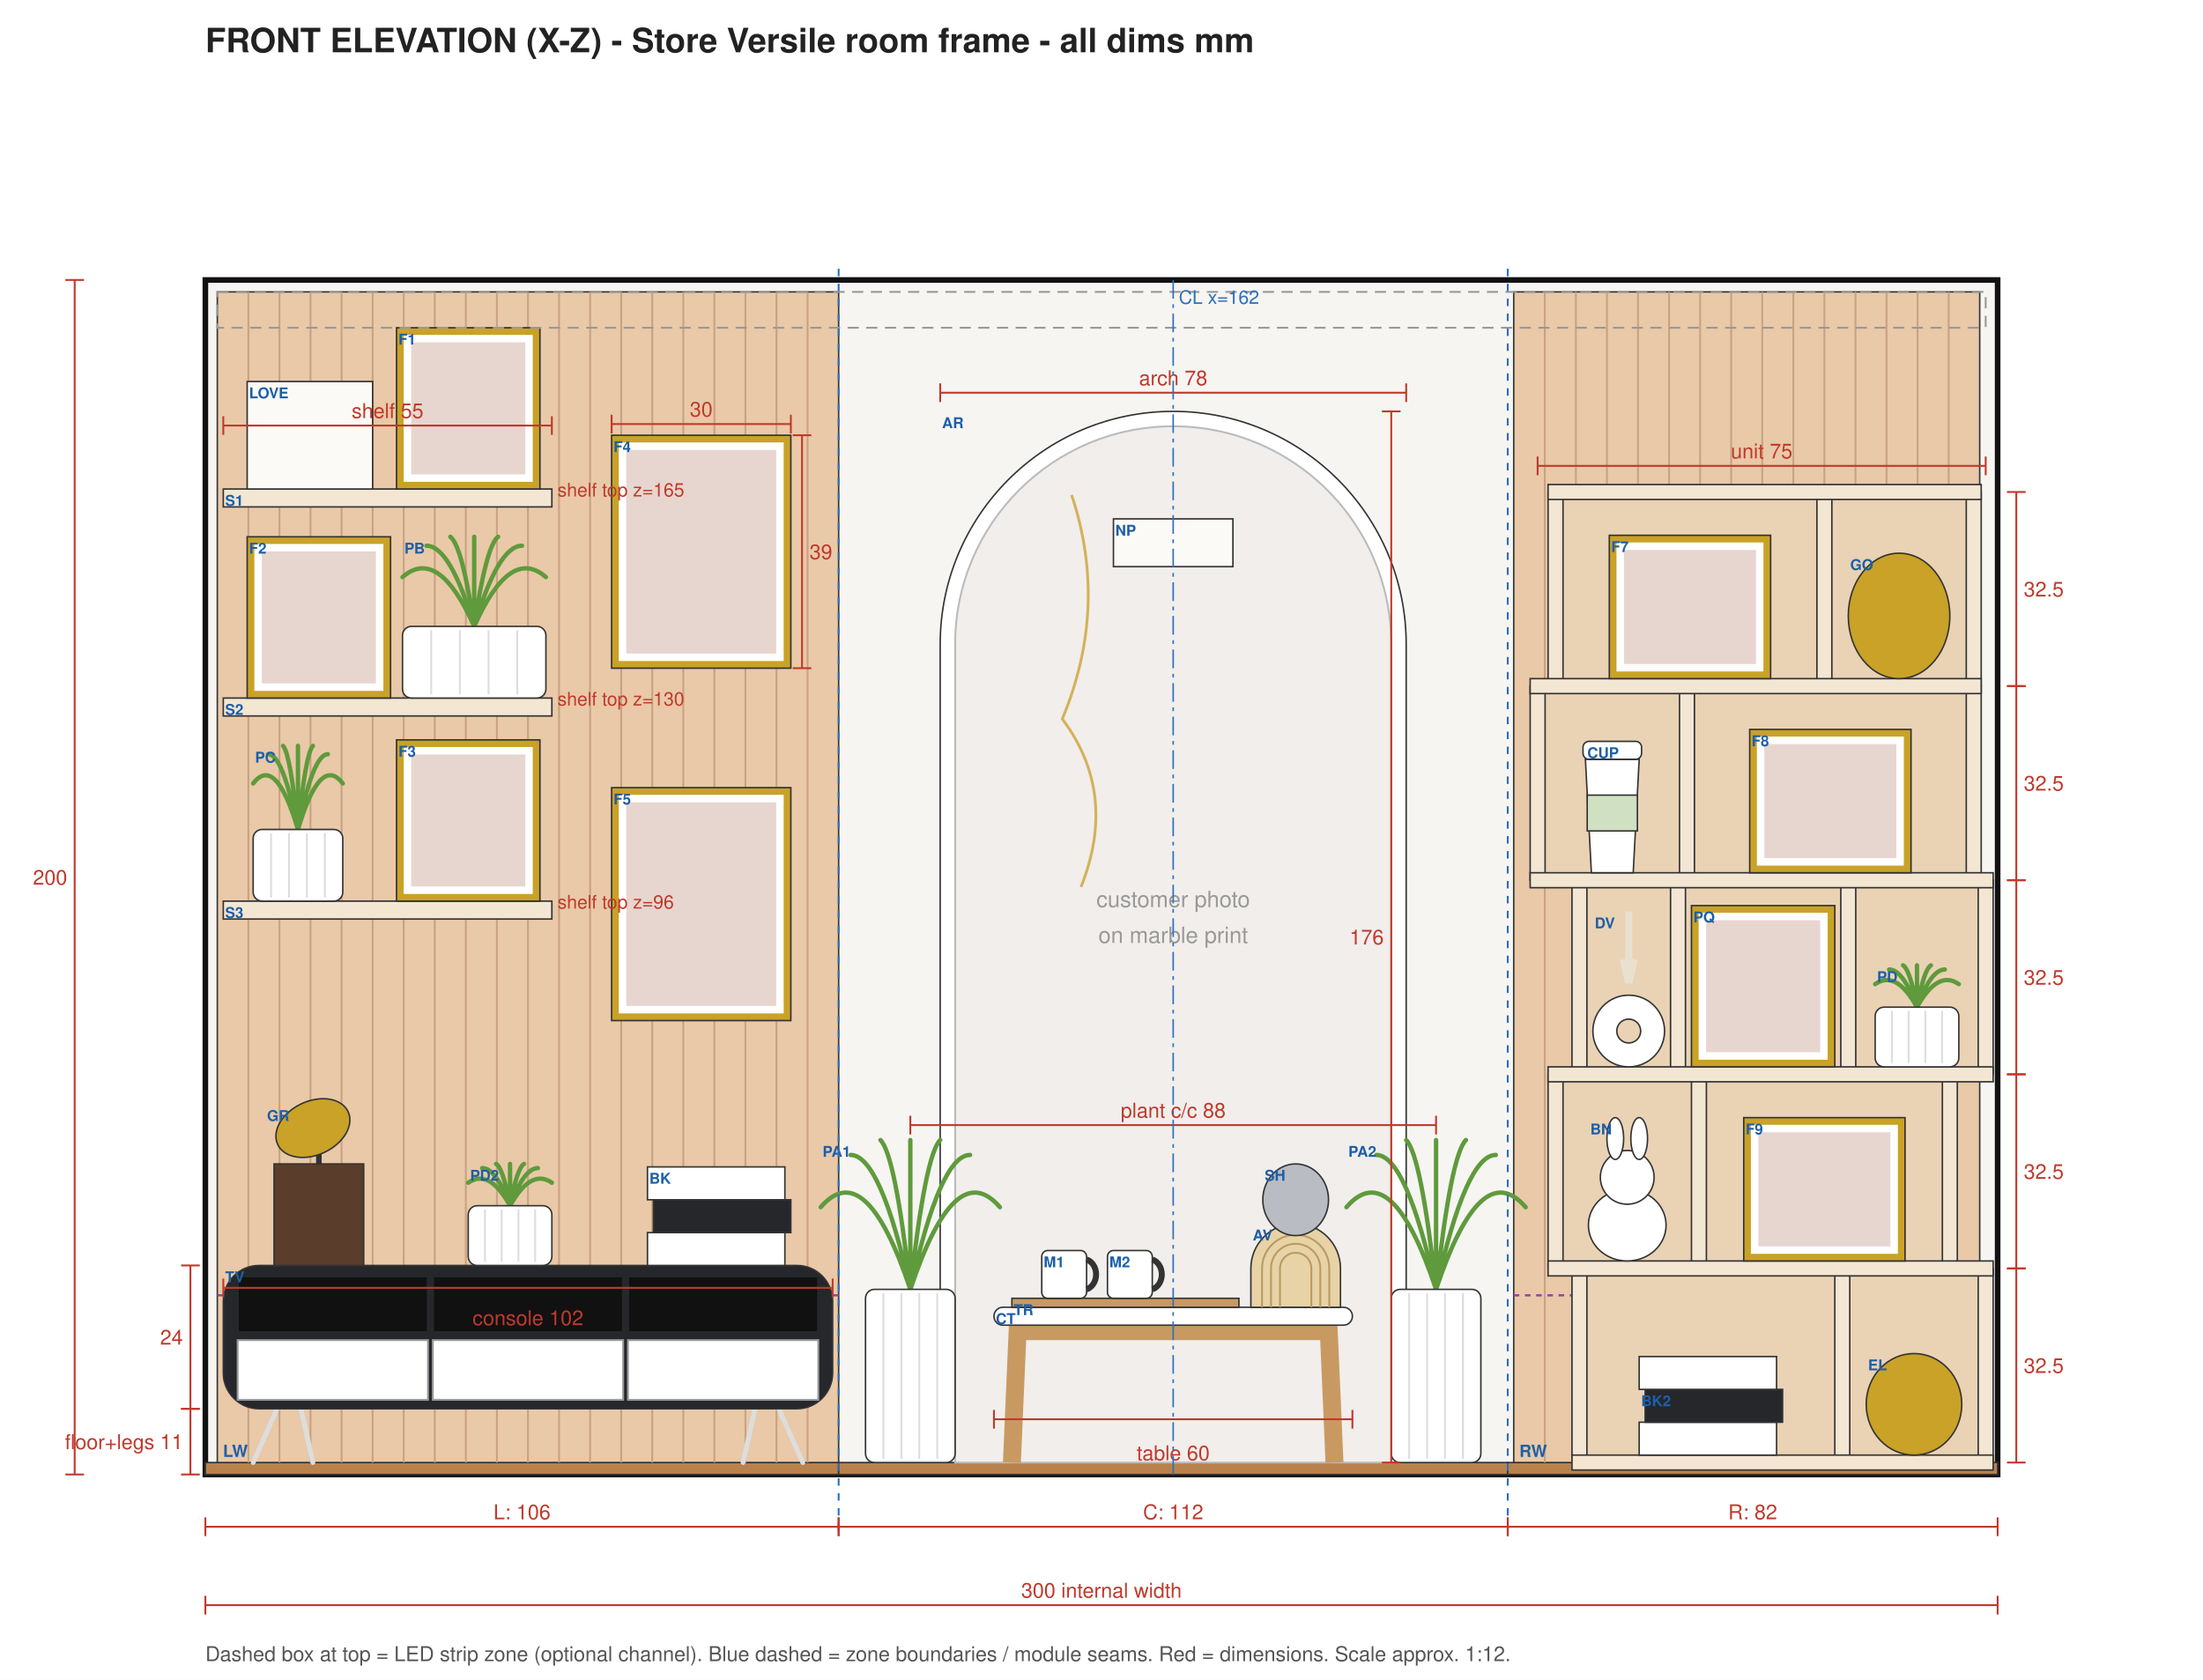
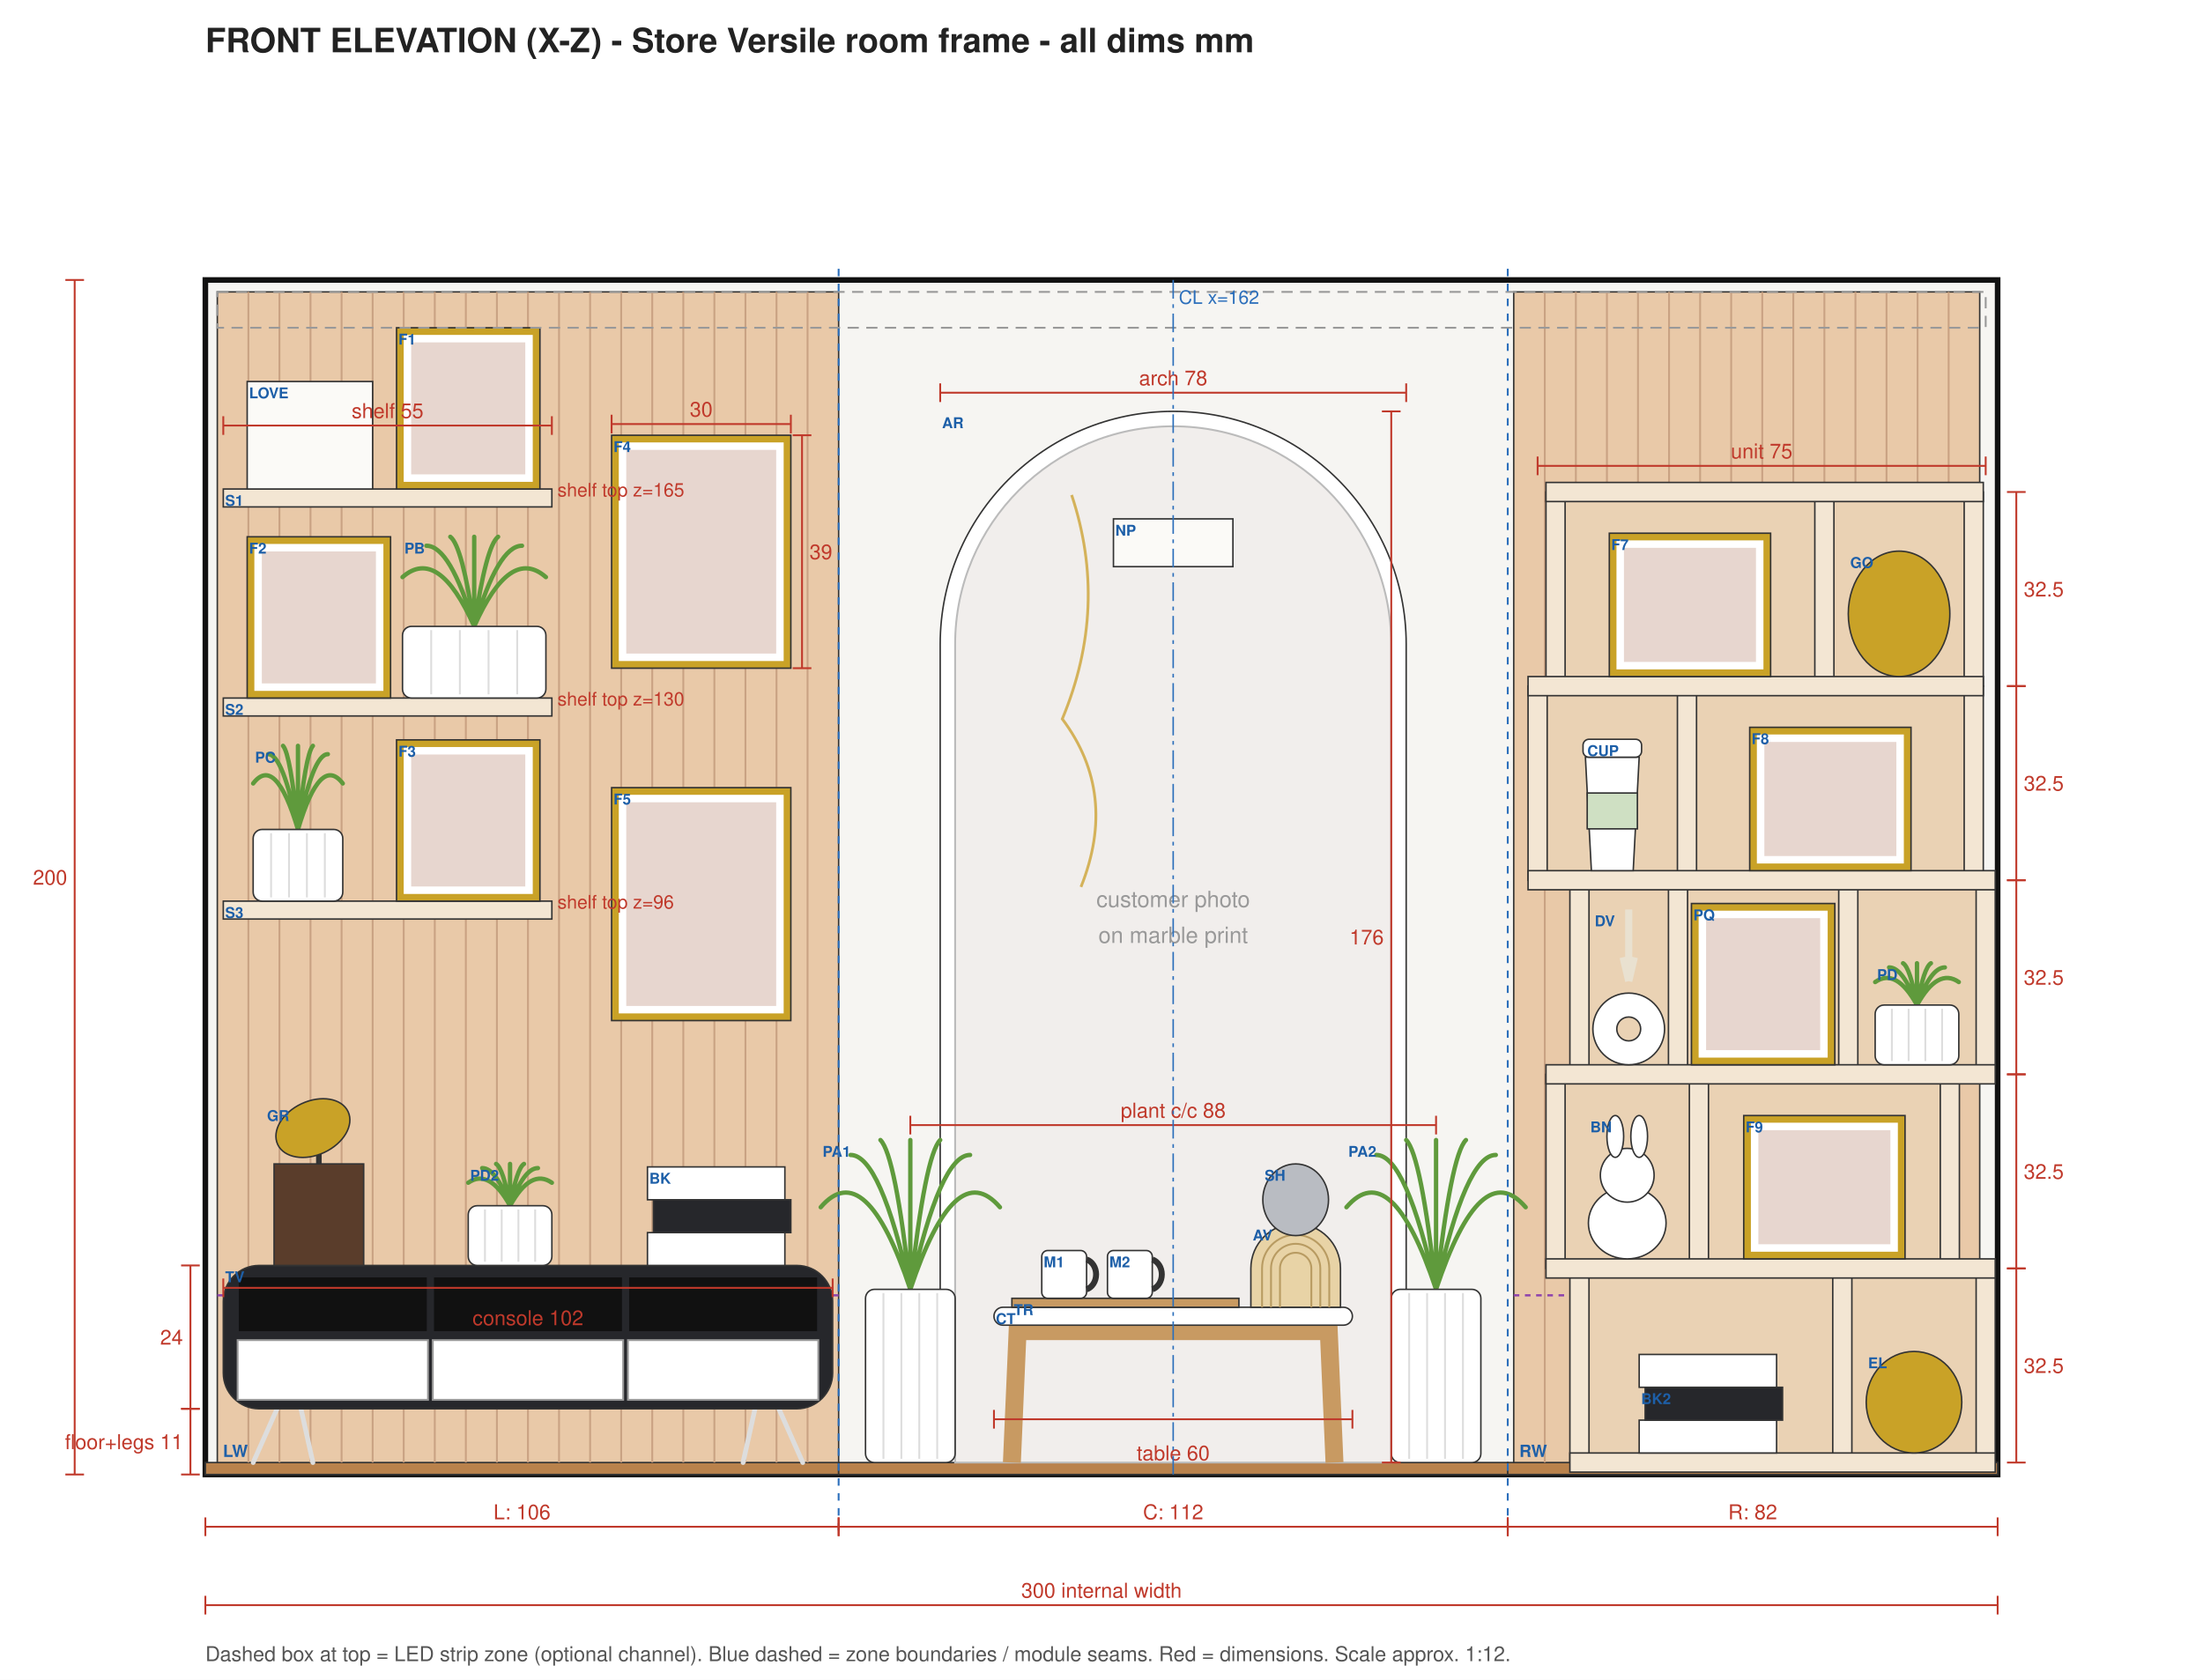
<svg xmlns="http://www.w3.org/2000/svg" width="1180" height="900" viewBox="0 0 1180 900" font-family="Helvetica,Arial,sans-serif">
  <rect width="100%" height="100%" fill="#ffffff" />
  <text x="110" y="28" font-size="18" font-weight="bold" fill="#222">FRONT ELEVATION (X-Z)  -  Store Versile room frame  -  all dims mm</text>
  <rect x="110.0" y="150.0" width="960.0" height="640.0" fill="#f6f5f2" stroke="#111" stroke-width="3" />
  <rect x="110.0" y="783.6" width="339.2" height="6.4" fill="#b9824c" stroke="#333" stroke-width="0.8" />
  <rect x="449.2" y="783.6" width="358.4" height="6.4" fill="#b9824c" stroke="#333" stroke-width="0.8" />
  <rect x="807.6" y="783.6" width="262.4" height="6.4" fill="#b9824c" stroke="#333" stroke-width="0.8" />
  <rect x="116.4" y="156.4" width="332.8" height="627.2" fill="#e9c9a8" stroke="#333" stroke-width="0.8" />
  <line x1="133.04" y1="156.4" x2="133.04" y2="783.6" stroke="#c9a283" stroke-width="1" />
  <line x1="149.68" y1="156.4" x2="149.68" y2="783.6" stroke="#c9a283" stroke-width="1" />
  <line x1="166.32" y1="156.4" x2="166.32" y2="783.6" stroke="#c9a283" stroke-width="1" />
  <line x1="182.96" y1="156.4" x2="182.96" y2="783.6" stroke="#c9a283" stroke-width="1" />
  <line x1="199.6" y1="156.4" x2="199.6" y2="783.6" stroke="#c9a283" stroke-width="1" />
  <line x1="216.24" y1="156.4" x2="216.24" y2="783.6" stroke="#c9a283" stroke-width="1" />
  <line x1="232.88" y1="156.4" x2="232.88" y2="783.6" stroke="#c9a283" stroke-width="1" />
  <line x1="249.52" y1="156.4" x2="249.52" y2="783.6" stroke="#c9a283" stroke-width="1" />
  <line x1="266.16" y1="156.4" x2="266.16" y2="783.6" stroke="#c9a283" stroke-width="1" />
  <line x1="282.8" y1="156.4" x2="282.8" y2="783.6" stroke="#c9a283" stroke-width="1" />
  <line x1="299.44" y1="156.4" x2="299.44" y2="783.6" stroke="#c9a283" stroke-width="1" />
  <line x1="316.08" y1="156.4" x2="316.08" y2="783.6" stroke="#c9a283" stroke-width="1" />
  <line x1="332.72" y1="156.4" x2="332.72" y2="783.6" stroke="#c9a283" stroke-width="1" />
  <line x1="349.36" y1="156.4" x2="349.36" y2="783.6" stroke="#c9a283" stroke-width="1" />
  <line x1="366.0" y1="156.4" x2="366.0" y2="783.6" stroke="#c9a283" stroke-width="1" />
  <line x1="382.64" y1="156.4" x2="382.64" y2="783.6" stroke="#c9a283" stroke-width="1" />
  <line x1="399.28" y1="156.4" x2="399.28" y2="783.6" stroke="#c9a283" stroke-width="1" />
  <line x1="415.92" y1="156.4" x2="415.92" y2="783.6" stroke="#c9a283" stroke-width="1" />
  <line x1="432.56" y1="156.4" x2="432.56" y2="783.6" stroke="#c9a283" stroke-width="1" />
  <line x1="116.4" y1="694.0" x2="449.2" y2="694.0" stroke="#8e44ad" stroke-width="1.2" stroke-dasharray="3 3" />
  <text x="119.4" y="780.6" font-size="9" fill="#1d5fa8" font-weight="bold">LW</text>
  <path d="M503.6,783.6 L503.6,345.2 A124.8,124.8 0 0 1 753.2,345.2 L753.2,783.6 Z" fill="#ffffff" stroke="#333" stroke-width="0.8" />
  <path d="M511.6,783.6 L511.6,345.2 A116.8,116.8 0 0 1 745.2,345.2 L745.2,783.6 Z" fill="#f1eeec" stroke="#bbb" />
  <path d="M574.0,265.2 q20,60 -5,120 q30,40 10,90" fill="none" stroke="#d4b25a" stroke-width="1.5" />
  <text x="628.4" y="486.0" font-size="12" text-anchor="middle" fill="#999">customer photo</text>
  <text x="628.4" y="505.2" font-size="12" text-anchor="middle" fill="#999">on marble print</text>
  <text x="504.6" y="229.4" font-size="8" fill="#1d5fa8" font-weight="bold">AR</text>
  <rect x="810.8" y="156.4" width="249.6" height="627.2" fill="#e9c9a8" stroke="#333" stroke-width="0.8" />
  <line x1="827.44" y1="156.4" x2="827.44" y2="783.6" stroke="#c9a283" stroke-width="1" />
  <line x1="844.08" y1="156.4" x2="844.08" y2="783.6" stroke="#c9a283" stroke-width="1" />
  <line x1="860.72" y1="156.4" x2="860.72" y2="783.6" stroke="#c9a283" stroke-width="1" />
  <line x1="877.36" y1="156.4" x2="877.36" y2="783.6" stroke="#c9a283" stroke-width="1" />
  <line x1="894.0" y1="156.4" x2="894.0" y2="783.6" stroke="#c9a283" stroke-width="1" />
  <line x1="910.64" y1="156.4" x2="910.64" y2="783.6" stroke="#c9a283" stroke-width="1" />
  <line x1="927.28" y1="156.4" x2="927.28" y2="783.6" stroke="#c9a283" stroke-width="1" />
  <line x1="943.92" y1="156.4" x2="943.92" y2="783.6" stroke="#c9a283" stroke-width="1" />
  <line x1="960.56" y1="156.4" x2="960.56" y2="783.6" stroke="#c9a283" stroke-width="1" />
  <line x1="977.2" y1="156.4" x2="977.2" y2="783.6" stroke="#c9a283" stroke-width="1" />
  <line x1="993.84" y1="156.4" x2="993.84" y2="783.6" stroke="#c9a283" stroke-width="1" />
  <line x1="1010.48" y1="156.4" x2="1010.48" y2="783.6" stroke="#c9a283" stroke-width="1" />
  <line x1="1027.12" y1="156.4" x2="1027.12" y2="783.6" stroke="#c9a283" stroke-width="1" />
  <line x1="1043.76" y1="156.4" x2="1043.76" y2="783.6" stroke="#c9a283" stroke-width="1" />
  <line x1="810.8" y1="694.0" x2="1060.4" y2="694.0" stroke="#8e44ad" stroke-width="1.2" stroke-dasharray="3 3" />
  <text x="813.8" y="780.6" font-size="9" fill="#1d5fa8" font-weight="bold">RW</text>
  <rect x="596.4" y="278.0" width="64.0" height="25.6" fill="#fbfaf7" stroke="#333" stroke-width="0.8" />
  <text x="597.4" y="287.0" font-size="8" fill="#1d5fa8" font-weight="bold">NP</text>
  <rect x="119.6" y="262.0" width="176.0" height="9.6" fill="#f3e6d3" stroke="#333" stroke-width="0.8" />
  <text x="120.6" y="271.0" font-size="8" fill="#1d5fa8" font-weight="bold">S1</text>
  <rect x="119.6" y="374.0" width="176.0" height="9.6" fill="#f3e6d3" stroke="#333" stroke-width="0.8" />
  <text x="120.6" y="383.0" font-size="8" fill="#1d5fa8" font-weight="bold">S2</text>
  <rect x="119.6" y="482.8" width="176.0" height="9.6" fill="#f3e6d3" stroke="#333" stroke-width="0.8" />
  <text x="120.6" y="491.8" font-size="8" fill="#1d5fa8" font-weight="bold">S3</text>
  <rect x="327.6" y="233.2" width="96.0" height="124.8" fill="#c9a227" stroke="#333" stroke-width="0.8" />
  <rect x="331.44" y="237.04" width="88.32" height="117.12" fill="#ffffff" />
  <rect x="335.44" y="241.04" width="80.32" height="109.12" fill="#e7d6cf" />
  <text x="328.6" y="242.2" font-size="8" fill="#1d5fa8" font-weight="bold">F4</text>
  <rect x="327.6" y="422.0" width="96.0" height="124.8" fill="#c9a227" stroke="#333" stroke-width="0.8" />
  <rect x="331.44" y="425.84" width="88.32" height="117.12" fill="#ffffff" />
  <rect x="335.44" y="429.84" width="80.32" height="109.12" fill="#e7d6cf" />
  <text x="328.6" y="431.0" font-size="8" fill="#1d5fa8" font-weight="bold">F5</text>
  <line x1="148.4" y1="754.8" x2="135.6" y2="783.6" stroke="#ddd" stroke-width="2.56" stroke-linecap="round" />
  <line x1="161.2" y1="754.8" x2="167.6" y2="783.6" stroke="#ddd" stroke-width="2.56" stroke-linecap="round" />
  <line x1="404.4" y1="754.8" x2="398.0" y2="783.6" stroke="#ddd" stroke-width="2.56" stroke-linecap="round" />
  <line x1="417.2" y1="754.8" x2="430.0" y2="783.6" stroke="#ddd" stroke-width="2.56" stroke-linecap="round" />
  <rect x="119.6" y="678.0" width="326.4" height="76.8" rx="19.2" fill="#26272b" stroke="#333" stroke-width="0.8" />
  <rect x="127.92" y="684.4" width="100.693" height="28.8" fill="#111" />
  <rect x="127.28" y="718.0" width="101.973" height="32.0" fill="#fff" stroke="#999" />
  <rect x="232.453" y="684.4" width="100.693" height="28.8" fill="#111" />
  <rect x="231.813" y="718.0" width="101.973" height="32.0" fill="#fff" stroke="#999" />
  <rect x="336.987" y="684.4" width="100.693" height="28.8" fill="#111" />
  <rect x="336.347" y="718.0" width="101.973" height="32.0" fill="#fff" stroke="#999" />
  <text x="120.6" y="687.0" font-size="8" fill="#1d5fa8" font-weight="bold">TV</text>
  <rect x="846.0" y="679.6" width="217.6" height="104.0" fill="#ead2b4" />
  <rect x="833.2" y="575.6" width="211.2" height="104.0" fill="#ead2b4" />
  <rect x="846.0" y="471.6" width="217.6" height="104.0" fill="#ead2b4" />
  <rect x="823.6" y="367.6" width="233.6" height="104.0" fill="#ead2b4" />
  <rect x="833.2" y="263.6" width="224.0" height="104.0" fill="#ead2b4" />
-   <rect x="842.0" y="679.6" width="8.0" height="104.0" fill="#f3e6d3" stroke="#333" stroke-width="0.8" />
-   <rect x="982.8" y="679.6" width="8.0" height="104.0" fill="#f3e6d3" stroke="#333" stroke-width="0.8" />
-   <rect x="1059.6" y="679.6" width="8.0" height="104.0" fill="#f3e6d3" stroke="#333" stroke-width="0.8" />
-   <rect x="829.2" y="575.6" width="8.0" height="104.0" fill="#f3e6d3" stroke="#333" stroke-width="0.8" />
-   <rect x="906.0" y="575.6" width="8.0" height="104.0" fill="#f3e6d3" stroke="#333" stroke-width="0.8" />
-   <rect x="1040.4" y="575.6" width="8.0" height="104.0" fill="#f3e6d3" stroke="#333" stroke-width="0.8" />
-   <rect x="842.0" y="471.6" width="8.0" height="104.0" fill="#f3e6d3" stroke="#333" stroke-width="0.8" />
-   <rect x="894.8" y="471.6" width="8.0" height="104.0" fill="#f3e6d3" stroke="#333" stroke-width="0.8" />
-   <rect x="986.0" y="471.6" width="8.0" height="104.0" fill="#f3e6d3" stroke="#333" stroke-width="0.8" />
-   <rect x="1059.6" y="471.6" width="8.0" height="104.0" fill="#f3e6d3" stroke="#333" stroke-width="0.8" />
-   <rect x="819.6" y="367.6" width="8.0" height="104.0" fill="#f3e6d3" stroke="#333" stroke-width="0.8" />
-   <rect x="899.6" y="367.6" width="8.0" height="104.0" fill="#f3e6d3" stroke="#333" stroke-width="0.8" />
-   <rect x="1053.2" y="367.6" width="8.0" height="104.0" fill="#f3e6d3" stroke="#333" stroke-width="0.8" />
-   <rect x="829.2" y="263.6" width="8.0" height="104.0" fill="#f3e6d3" stroke="#333" stroke-width="0.8" />
-   <rect x="973.2" y="263.6" width="8.0" height="104.0" fill="#f3e6d3" stroke="#333" stroke-width="0.8" />
-   <rect x="1053.2" y="263.6" width="8.0" height="104.0" fill="#f3e6d3" stroke="#333" stroke-width="0.8" />
-   <rect x="842.0" y="779.6" width="225.6" height="8.0" fill="#f3e6d3" stroke="#333" stroke-width="0.8" />
-   <rect x="829.2" y="675.6" width="238.4" height="8.0" fill="#f3e6d3" stroke="#333" stroke-width="0.8" />
-   <rect x="829.2" y="571.6" width="238.4" height="8.0" fill="#f3e6d3" stroke="#333" stroke-width="0.8" />
-   <rect x="819.6" y="467.6" width="248.0" height="8.0" fill="#f3e6d3" stroke="#333" stroke-width="0.8" />
-   <rect x="819.6" y="363.6" width="241.6" height="8.0" fill="#f3e6d3" stroke="#333" stroke-width="0.8" />
-   <rect x="829.2" y="259.6" width="232.0" height="8.0" fill="#f3e6d3" stroke="#333" stroke-width="0.8" />
+   <rect x="840.88" y="679.6" width="10.24" height="104.0" fill="#f3e6d3" stroke="#333" stroke-width="0.8" />
+   <rect x="981.68" y="679.6" width="10.24" height="104.0" fill="#f3e6d3" stroke="#333" stroke-width="0.8" />
+   <rect x="1058.48" y="679.6" width="10.24" height="104.0" fill="#f3e6d3" stroke="#333" stroke-width="0.8" />
+   <rect x="828.08" y="575.6" width="10.24" height="104.0" fill="#f3e6d3" stroke="#333" stroke-width="0.8" />
+   <rect x="904.88" y="575.6" width="10.24" height="104.0" fill="#f3e6d3" stroke="#333" stroke-width="0.8" />
+   <rect x="1039.28" y="575.6" width="10.24" height="104.0" fill="#f3e6d3" stroke="#333" stroke-width="0.8" />
+   <rect x="840.88" y="471.6" width="10.24" height="104.0" fill="#f3e6d3" stroke="#333" stroke-width="0.8" />
+   <rect x="893.68" y="471.6" width="10.24" height="104.0" fill="#f3e6d3" stroke="#333" stroke-width="0.8" />
+   <rect x="984.88" y="471.6" width="10.24" height="104.0" fill="#f3e6d3" stroke="#333" stroke-width="0.8" />
+   <rect x="1058.48" y="471.6" width="10.24" height="104.0" fill="#f3e6d3" stroke="#333" stroke-width="0.8" />
+   <rect x="818.48" y="367.6" width="10.24" height="104.0" fill="#f3e6d3" stroke="#333" stroke-width="0.8" />
+   <rect x="898.48" y="367.6" width="10.24" height="104.0" fill="#f3e6d3" stroke="#333" stroke-width="0.8" />
+   <rect x="1052.08" y="367.6" width="10.24" height="104.0" fill="#f3e6d3" stroke="#333" stroke-width="0.8" />
+   <rect x="828.08" y="263.6" width="10.24" height="104.0" fill="#f3e6d3" stroke="#333" stroke-width="0.8" />
+   <rect x="972.08" y="263.6" width="10.24" height="104.0" fill="#f3e6d3" stroke="#333" stroke-width="0.8" />
+   <rect x="1052.08" y="263.6" width="10.24" height="104.0" fill="#f3e6d3" stroke="#333" stroke-width="0.8" />
+   <rect x="840.88" y="778.48" width="227.84" height="10.24" fill="#f3e6d3" stroke="#333" stroke-width="0.8" />
+   <rect x="828.08" y="674.48" width="240.64" height="10.24" fill="#f3e6d3" stroke="#333" stroke-width="0.8" />
+   <rect x="828.08" y="570.48" width="240.64" height="10.24" fill="#f3e6d3" stroke="#333" stroke-width="0.8" />
+   <rect x="818.48" y="466.48" width="250.24" height="10.24" fill="#f3e6d3" stroke="#333" stroke-width="0.8" />
+   <rect x="818.48" y="362.48" width="243.84" height="10.24" fill="#f3e6d3" stroke="#333" stroke-width="0.8" />
+   <rect x="828.08" y="258.48" width="234.24" height="10.24" fill="#f3e6d3" stroke="#333" stroke-width="0.8" />
  <rect x="132.4" y="204.4" width="67.2" height="57.6" fill="#fbfaf7" stroke="#333" stroke-width="0.8" />
  <text x="133.4" y="213.4" font-size="8" fill="#1d5fa8" font-weight="bold">LOVE</text>
  <rect x="212.4" y="175.6" width="76.8" height="86.4" fill="#c9a227" stroke="#333" stroke-width="0.8" />
  <rect x="216.24" y="179.44" width="69.12" height="78.72" fill="#ffffff" />
  <rect x="220.24" y="183.44" width="61.12" height="70.72" fill="#e7d6cf" />
  <text x="213.4" y="184.6" font-size="8" fill="#1d5fa8" font-weight="bold">F1</text>
  <rect x="132.4" y="287.6" width="76.8" height="86.4" fill="#c9a227" stroke="#333" stroke-width="0.8" />
  <rect x="136.24" y="291.44" width="69.12" height="78.72" fill="#ffffff" />
  <rect x="140.24" y="295.44" width="61.12" height="70.72" fill="#e7d6cf" />
  <text x="133.4" y="296.6" font-size="8" fill="#1d5fa8" font-weight="bold">F2</text>
  <path d="M254.0,335.6 Q234.8,292.4 215.6,309.2 M254.0,335.6 Q241.2,292.4 228.4,292.4 M254.0,335.6 Q247.6,292.4 241.2,287.6 M254.0,335.6 Q254.0,292.4 254.0,287.6 M254.0,335.6 Q260.4,292.4 266.8,287.6 M254.0,335.6 Q266.8,292.4 279.6,292.4 M254.0,335.6 Q273.2,292.4 292.4,309.2 M254.0,335.6" fill="none" stroke="#5f9a3c" stroke-width="2.347" stroke-linecap="round" />
  <rect x="215.6" y="335.6" width="76.8" height="38.4" rx="4.8" fill="#ffffff" stroke="#333" stroke-width="0.8" />
  <line x1="230.96" y1="337.6" x2="230.96" y2="372.0" stroke="#ddd" />
  <line x1="246.32" y1="337.6" x2="246.32" y2="372.0" stroke="#ddd" />
  <line x1="261.68" y1="337.6" x2="261.68" y2="372.0" stroke="#ddd" />
  <line x1="277.04" y1="337.6" x2="277.04" y2="372.0" stroke="#ddd" />
  <text x="216.6" y="296.6" font-size="8" fill="#1d5fa8" font-weight="bold">PB</text>
  <path d="M159.6,444.4 Q147.6,404.08 135.6,419.76 M159.6,444.4 Q151.6,404.08 143.6,404.08 M159.6,444.4 Q155.6,404.08 151.6,399.6 M159.6,444.4 Q159.6,404.08 159.6,399.6 M159.6,444.4 Q163.6,404.08 167.6,399.6 M159.6,444.4 Q167.6,404.08 175.6,404.08 M159.6,444.4 Q171.6,404.08 183.6,419.76 M159.6,444.4" fill="none" stroke="#5f9a3c" stroke-width="2.347" stroke-linecap="round" />
  <rect x="135.6" y="444.4" width="48.0" height="38.4" rx="4.8" fill="#ffffff" stroke="#333" stroke-width="0.8" />
  <line x1="145.2" y1="446.4" x2="145.2" y2="480.8" stroke="#ddd" />
  <line x1="154.8" y1="446.4" x2="154.8" y2="480.8" stroke="#ddd" />
  <line x1="164.4" y1="446.4" x2="164.4" y2="480.8" stroke="#ddd" />
  <line x1="174.0" y1="446.4" x2="174.0" y2="480.8" stroke="#ddd" />
  <text x="136.6" y="408.6" font-size="8" fill="#1d5fa8" font-weight="bold">PC</text>
  <rect x="212.4" y="396.4" width="76.8" height="86.4" fill="#c9a227" stroke="#333" stroke-width="0.8" />
  <rect x="216.24" y="400.24" width="69.12" height="78.72" fill="#ffffff" />
  <rect x="220.24" y="404.24" width="61.12" height="70.72" fill="#e7d6cf" />
  <text x="213.4" y="405.4" font-size="8" fill="#1d5fa8" font-weight="bold">F3</text>
  <rect x="146.8" y="623.6" width="48.0" height="54.4" fill="#5a3d2b" stroke="#333" stroke-width="0.8" />
  <line x1="170.8" y1="623.6" x2="170.8" y2="614.0" stroke="#333" stroke-width="3" />
  <ellipse cx="167.6" cy="604.4" rx="20.8" ry="14.4" fill="#c9a227" stroke="#333" stroke-width="0.8" transform="rotate(-25 167.6 604.4)" />
  <text x="143.0" y="600.6" font-size="8" fill="#1d5fa8" font-weight="bold">GR</text>
-   <rect x="862.0" y="286.8" width="86.4" height="76.8" fill="#c9a227" stroke="#333" stroke-width="0.8" />
-   <rect x="865.84" y="290.64" width="78.72" height="69.12" fill="#ffffff" />
-   <rect x="869.84" y="294.64" width="70.72" height="61.12" fill="#e7d6cf" />
-   <text x="863.0" y="295.8" font-size="8" fill="#1d5fa8" font-weight="bold">F7</text>
-   <rect x="937.2" y="390.8" width="86.4" height="76.8" fill="#c9a227" stroke="#333" stroke-width="0.8" />
-   <rect x="941.04" y="394.64" width="78.72" height="69.12" fill="#ffffff" />
-   <rect x="945.04" y="398.64" width="70.72" height="61.12" fill="#e7d6cf" />
-   <text x="938.2" y="399.8" font-size="8" fill="#1d5fa8" font-weight="bold">F8</text>
-   <rect x="906.0" y="485.2" width="76.8" height="86.4" fill="#c9a227" stroke="#333" stroke-width="0.8" />
-   <rect x="909.84" y="489.04" width="69.12" height="78.72" fill="#ffffff" />
-   <rect x="913.84" y="493.04" width="61.12" height="70.72" fill="#e7d6cf" />
-   <text x="907.0" y="494.2" font-size="8" fill="#1d5fa8" font-weight="bold">PQ</text>
-   <rect x="934.0" y="598.8" width="86.4" height="76.8" fill="#c9a227" stroke="#333" stroke-width="0.8" />
-   <rect x="937.84" y="602.64" width="78.72" height="69.12" fill="#ffffff" />
-   <rect x="941.84" y="606.64" width="70.72" height="61.12" fill="#e7d6cf" />
-   <text x="935.0" y="607.8" font-size="8" fill="#1d5fa8" font-weight="bold">F9</text>
+   <rect x="862.0" y="285.68" width="86.4" height="76.8" fill="#c9a227" stroke="#333" stroke-width="0.8" />
+   <rect x="865.84" y="289.52" width="78.72" height="69.12" fill="#ffffff" />
+   <rect x="869.84" y="293.52" width="70.72" height="61.12" fill="#e7d6cf" />
+   <text x="863.0" y="294.68" font-size="8" fill="#1d5fa8" font-weight="bold">F7</text>
+   <rect x="937.2" y="389.68" width="86.4" height="76.8" fill="#c9a227" stroke="#333" stroke-width="0.8" />
+   <rect x="941.04" y="393.52" width="78.72" height="69.12" fill="#ffffff" />
+   <rect x="945.04" y="397.52" width="70.72" height="61.12" fill="#e7d6cf" />
+   <text x="938.2" y="398.68" font-size="8" fill="#1d5fa8" font-weight="bold">F8</text>
+   <rect x="906.0" y="484.08" width="76.8" height="86.4" fill="#c9a227" stroke="#333" stroke-width="0.8" />
+   <rect x="909.84" y="487.92" width="69.12" height="78.72" fill="#ffffff" />
+   <rect x="913.84" y="491.92" width="61.12" height="70.72" fill="#e7d6cf" />
+   <text x="907.0" y="493.08" font-size="8" fill="#1d5fa8" font-weight="bold">PQ</text>
+   <rect x="934.0" y="597.68" width="86.4" height="76.8" fill="#c9a227" stroke="#333" stroke-width="0.8" />
+   <rect x="937.84" y="601.52" width="78.72" height="69.12" fill="#ffffff" />
+   <rect x="941.84" y="605.52" width="70.72" height="61.12" fill="#e7d6cf" />
+   <text x="935.0" y="606.68" font-size="8" fill="#1d5fa8" font-weight="bold">F9</text>
  <rect x="346.8" y="660.4" width="73.6" height="17.6" fill="#fff" stroke="#333" stroke-width="0.8" />
  <rect x="350.0" y="642.8" width="73.6" height="17.6" fill="#26272b" stroke="#333" stroke-width="0.8" />
  <rect x="346.8" y="625.2" width="73.6" height="17.6" fill="#fff" stroke="#333" stroke-width="0.8" />
  <text x="347.8" y="634.2" font-size="8" fill="#1d5fa8" font-weight="bold">BK</text>
-   <rect x="878.0" y="762.0" width="73.6" height="17.6" fill="#fff" stroke="#333" stroke-width="0.8" />
-   <rect x="881.2" y="744.4" width="73.6" height="17.6" fill="#26272b" stroke="#333" stroke-width="0.8" />
-   <rect x="878.0" y="726.8" width="73.6" height="17.6" fill="#fff" stroke="#333" stroke-width="0.8" />
-   <text x="879.0" y="753.4" font-size="8" fill="#1d5fa8" font-weight="bold">BK2</text>
+   <rect x="878.0" y="760.88" width="73.6" height="17.6" fill="#fff" stroke="#333" stroke-width="0.8" />
+   <rect x="881.2" y="743.28" width="73.6" height="17.6" fill="#26272b" stroke="#333" stroke-width="0.8" />
+   <rect x="878.0" y="725.68" width="73.6" height="17.6" fill="#fff" stroke="#333" stroke-width="0.8" />
+   <text x="879.0" y="752.28" font-size="8" fill="#1d5fa8" font-weight="bold">BK2</text>
  <path d="M273.2,646.0 Q262.0,625.84 250.8,633.68 M273.2,646.0 Q265.733,625.84 258.267,625.84 M273.2,646.0 Q269.467,625.84 265.733,623.6 M273.2,646.0 Q273.2,625.84 273.2,623.6 M273.2,646.0 Q276.933,625.84 280.667,623.6 M273.2,646.0 Q280.667,625.84 288.133,625.84 M273.2,646.0 Q284.4,625.84 295.6,633.68 M273.2,646.0" fill="none" stroke="#5f9a3c" stroke-width="2.347" stroke-linecap="round" />
  <rect x="250.8" y="646.0" width="44.8" height="32.0" rx="4.8" fill="#ffffff" stroke="#333" stroke-width="0.8" />
  <line x1="259.76" y1="648.0" x2="259.76" y2="676.0" stroke="#ddd" />
  <line x1="268.72" y1="648.0" x2="268.72" y2="676.0" stroke="#ddd" />
  <line x1="277.68" y1="648.0" x2="277.68" y2="676.0" stroke="#ddd" />
  <line x1="286.64" y1="648.0" x2="286.64" y2="676.0" stroke="#ddd" />
  <text x="251.8" y="632.6" font-size="8" fill="#1d5fa8" font-weight="bold">PD2</text>
  <path d="M487.6,690.8 Q463.6,618.8 439.6,646.8 M487.6,690.8 Q471.6,618.8 455.6,618.8 M487.6,690.8 Q479.6,618.8 471.6,610.8 M487.6,690.8 Q487.6,618.8 487.6,610.8 M487.6,690.8 Q495.6,618.8 503.6,610.8 M487.6,690.8 Q503.6,618.8 519.6,618.8 M487.6,690.8 Q511.6,618.8 535.6,646.8 M487.6,690.8" fill="none" stroke="#5f9a3c" stroke-width="2.347" stroke-linecap="round" />
  <rect x="463.6" y="690.8" width="48.0" height="92.8" rx="4.8" fill="#ffffff" stroke="#333" stroke-width="0.8" />
  <line x1="473.2" y1="692.8" x2="473.2" y2="781.6" stroke="#ddd" />
  <line x1="482.8" y1="692.8" x2="482.8" y2="781.6" stroke="#ddd" />
  <line x1="492.4" y1="692.8" x2="492.4" y2="781.6" stroke="#ddd" />
  <line x1="502.0" y1="692.8" x2="502.0" y2="781.6" stroke="#ddd" />
  <text x="440.6" y="619.8" font-size="8" fill="#1d5fa8" font-weight="bold">PA1</text>
  <path d="M769.2,690.8 Q745.2,618.8 721.2,646.8 M769.2,690.8 Q753.2,618.8 737.2,618.8 M769.2,690.8 Q761.2,618.8 753.2,610.8 M769.2,690.8 Q769.2,618.8 769.2,610.8 M769.2,690.8 Q777.2,618.8 785.2,610.8 M769.2,690.8 Q785.2,618.8 801.2,618.8 M769.2,690.8 Q793.2,618.8 817.2,646.8 M769.2,690.8" fill="none" stroke="#5f9a3c" stroke-width="2.347" stroke-linecap="round" />
  <rect x="745.2" y="690.8" width="48.0" height="92.8" rx="4.8" fill="#ffffff" stroke="#333" stroke-width="0.8" />
  <line x1="754.8" y1="692.8" x2="754.8" y2="781.6" stroke="#ddd" />
  <line x1="764.4" y1="692.8" x2="764.4" y2="781.6" stroke="#ddd" />
  <line x1="774.0" y1="692.8" x2="774.0" y2="781.6" stroke="#ddd" />
  <line x1="783.6" y1="692.8" x2="783.6" y2="781.6" stroke="#ddd" />
  <text x="722.2" y="619.8" font-size="8" fill="#1d5fa8" font-weight="bold">PA2</text>
-   <ellipse cx="1017.2" cy="330.0" rx="27.2" ry="33.6" fill="#c9a227" stroke="#333" stroke-width="0.8" />
-   <text x="991.0" y="305.4" font-size="8" fill="#1d5fa8" font-weight="bold">GO</text>
-   <path d="M852.4,467.6 L849.2,406.8 L878.0,406.8 L874.8,467.6 Z" fill="#fff" stroke="#333" stroke-width="0.8" />
-   <rect x="847.92" y="397.2" width="31.36" height="9.6" rx="3.2" fill="#fff" stroke="#333" stroke-width="0.8" />
-   <rect x="850.16" y="426.0" width="26.88" height="19.2" fill="#cfe0c3" stroke="#333" stroke-width="0.8" />
-   <text x="850.2" y="406.2" font-size="8" fill="#1d5fa8" font-weight="bold">CUP</text>
-   <path d="M1026.8,539.6 Q1015.6,519.44 1004.4,527.28 M1026.8,539.6 Q1019.333,519.44 1011.867,519.44 M1026.8,539.6 Q1023.067,519.44 1019.333,517.2 M1026.8,539.6 Q1026.8,519.44 1026.8,517.2 M1026.8,539.6 Q1030.533,519.44 1034.267,517.2 M1026.8,539.6 Q1034.267,519.44 1041.733,519.44 M1026.8,539.6 Q1038.0,519.44 1049.2,527.28 M1026.8,539.6" fill="none" stroke="#5f9a3c" stroke-width="2.347" stroke-linecap="round" />
-   <rect x="1004.4" y="539.6" width="44.8" height="32.0" rx="4.8" fill="#ffffff" stroke="#333" stroke-width="0.8" />
-   <line x1="1013.36" y1="541.6" x2="1013.36" y2="569.6" stroke="#ddd" />
-   <line x1="1022.32" y1="541.6" x2="1022.32" y2="569.6" stroke="#ddd" />
-   <line x1="1031.28" y1="541.6" x2="1031.28" y2="569.6" stroke="#ddd" />
-   <line x1="1040.24" y1="541.6" x2="1040.24" y2="569.6" stroke="#ddd" />
-   <text x="1005.4" y="526.2" font-size="8" fill="#1d5fa8" font-weight="bold">PD</text>
-   <ellipse cx="871.6" cy="656.4" rx="20.8" ry="19.2" fill="#fff" stroke="#333" stroke-width="0.8" />
-   <ellipse cx="871.6" cy="630.8" rx="14.4" ry="14.4" fill="#fff" stroke="#333" stroke-width="0.8" />
-   <ellipse cx="865.2" cy="610.0" rx="4.48" ry="11.2" fill="#fff" stroke="#333" stroke-width="0.8" />
-   <ellipse cx="878.0" cy="610.0" rx="4.48" ry="11.2" fill="#fff" stroke="#333" stroke-width="0.8" />
-   <text x="851.8" y="607.8" font-size="8" fill="#1d5fa8" font-weight="bold">BN</text>
-   <ellipse cx="1025.2" cy="752.4" rx="25.6" ry="27.2" fill="#c9a227" stroke="#333" stroke-width="0.8" />
-   <text x="1000.6" y="734.2" font-size="8" fill="#1d5fa8" font-weight="bold">EL</text>
+   <ellipse cx="1017.2" cy="328.88" rx="27.2" ry="33.6" fill="#c9a227" stroke="#333" stroke-width="0.8" />
+   <text x="991.0" y="304.28" font-size="8" fill="#1d5fa8" font-weight="bold">GO</text>
+   <path d="M852.4,466.48 L849.2,405.68 L878.0,405.68 L874.8,466.48 Z" fill="#fff" stroke="#333" stroke-width="0.8" />
+   <rect x="847.92" y="396.08" width="31.36" height="9.6" rx="3.2" fill="#fff" stroke="#333" stroke-width="0.8" />
+   <rect x="850.16" y="424.88" width="26.88" height="19.2" fill="#cfe0c3" stroke="#333" stroke-width="0.8" />
+   <text x="850.2" y="405.08" font-size="8" fill="#1d5fa8" font-weight="bold">CUP</text>
+   <path d="M1026.8,538.48 Q1015.6,518.32 1004.4,526.16 M1026.8,538.48 Q1019.333,518.32 1011.867,518.32 M1026.8,538.48 Q1023.067,518.32 1019.333,516.08 M1026.8,538.48 Q1026.8,518.32 1026.8,516.08 M1026.8,538.48 Q1030.533,518.32 1034.267,516.08 M1026.8,538.48 Q1034.267,518.32 1041.733,518.32 M1026.8,538.48 Q1038.0,518.32 1049.2,526.16 M1026.8,538.48" fill="none" stroke="#5f9a3c" stroke-width="2.347" stroke-linecap="round" />
+   <rect x="1004.4" y="538.48" width="44.8" height="32.0" rx="4.8" fill="#ffffff" stroke="#333" stroke-width="0.8" />
+   <line x1="1013.36" y1="540.48" x2="1013.36" y2="568.48" stroke="#ddd" />
+   <line x1="1022.32" y1="540.48" x2="1022.32" y2="568.48" stroke="#ddd" />
+   <line x1="1031.28" y1="540.48" x2="1031.28" y2="568.48" stroke="#ddd" />
+   <line x1="1040.24" y1="540.48" x2="1040.24" y2="568.48" stroke="#ddd" />
+   <text x="1005.4" y="525.08" font-size="8" fill="#1d5fa8" font-weight="bold">PD</text>
+   <ellipse cx="871.6" cy="655.28" rx="20.8" ry="19.2" fill="#fff" stroke="#333" stroke-width="0.8" />
+   <ellipse cx="871.6" cy="629.68" rx="14.4" ry="14.4" fill="#fff" stroke="#333" stroke-width="0.8" />
+   <ellipse cx="865.2" cy="608.88" rx="4.48" ry="11.2" fill="#fff" stroke="#333" stroke-width="0.8" />
+   <ellipse cx="878.0" cy="608.88" rx="4.48" ry="11.2" fill="#fff" stroke="#333" stroke-width="0.8" />
+   <text x="851.8" y="606.68" font-size="8" fill="#1d5fa8" font-weight="bold">BN</text>
+   <ellipse cx="1025.2" cy="751.28" rx="25.6" ry="27.2" fill="#c9a227" stroke="#333" stroke-width="0.8" />
+   <text x="1000.6" y="733.08" font-size="8" fill="#1d5fa8" font-weight="bold">EL</text>
  <line x1="545.2" y1="710.0" x2="542.0" y2="783.6" stroke="#c89a62" stroke-width="9.6" stroke-linecap="butt" />
  <line x1="711.6" y1="710.0" x2="714.8" y2="783.6" stroke="#c89a62" stroke-width="9.6" stroke-linecap="butt" />
  <rect x="545.2" y="710.0" width="166.4" height="8.0" fill="#c89a62" />
  <rect x="532.4" y="700.4" width="192.0" height="9.6" rx="4.8" fill="#fff" stroke="#333" stroke-width="0.8" />
  <text x="533.4" y="709.4" font-size="8" fill="#1d5fa8" font-weight="bold">CT</text>
-   <path d="M872.4,526.8 l-3,-12.8 M872.4,526.8 l0,-38.4 M872.4,526.8 l3,-12.8" stroke="#e9e1d0" stroke-width="3.84" />
-   <circle cx="872.4" cy="552.4" r="19.2" fill="#fff" stroke="#333" stroke-width="0.8" />
-   <circle cx="872.4" cy="552.4" r="6.4" fill="#ead2b4" stroke="#333" stroke-width="0.8" />
-   <text x="854.2" y="497.4" font-size="8" fill="#1d5fa8" font-weight="bold">DV</text>
+   <path d="M872.4,525.68 l-3,-12.8 M872.4,525.68 l0,-38.4 M872.4,525.68 l3,-12.8" stroke="#e9e1d0" stroke-width="3.84" />
+   <circle cx="872.4" cy="551.28" r="19.2" fill="#fff" stroke="#333" stroke-width="0.8" />
+   <circle cx="872.4" cy="551.28" r="6.4" fill="#ead2b4" stroke="#333" stroke-width="0.8" />
+   <text x="854.2" y="496.28" font-size="8" fill="#1d5fa8" font-weight="bold">DV</text>
  <rect x="542.0" y="695.6" width="121.6" height="4.8" fill="#c89a62" stroke="#333" stroke-width="0.8" />
  <text x="543.0" y="704.6" font-size="8" fill="#1d5fa8" font-weight="bold">TR</text>
  <rect x="558.0" y="670.0" width="24.0" height="25.6" rx="3.2" fill="#fff" stroke="#333" stroke-width="0.8" />
  <path d="M582.0,674.8 a7.04,8.32 0 0 1 0,16.0" fill="none" stroke="#333" stroke-width="3.2" />
  <text x="559.0" y="679.0" font-size="8" fill="#1d5fa8" font-weight="bold">M1</text>
  <rect x="593.2" y="670.0" width="24.0" height="25.6" rx="3.2" fill="#fff" stroke="#333" stroke-width="0.8" />
  <path d="M617.2,674.8 a7.04,8.32 0 0 1 0,16.0" fill="none" stroke="#333" stroke-width="3.2" />
  <text x="594.2" y="679.0" font-size="8" fill="#1d5fa8" font-weight="bold">M2</text>
  <path d="M670.0,700.4 L670.0,679.6 A24.0,24.0 0 0 1 718.0,679.6 L718.0,700.4 Z" fill="#e8d3a6" stroke="#333" stroke-width="0.8" />
  <path d="M676.0,700.4 L676.0,679.6 A18.0,18.0 0 0 1 712.0,679.6 L712.0,700.4" fill="none" stroke="#b89b62" />
  <path d="M680.8,700.4 L680.8,679.6 A13.2,13.2 0 0 1 707.2,679.6 L707.2,700.4" fill="none" stroke="#b89b62" />
  <path d="M685.6,700.4 L685.6,679.6 A8.4,8.4 0 0 1 702.4,679.6 L702.4,700.4" fill="none" stroke="#b89b62" />
  <text x="671.0" y="664.6" font-size="8" fill="#1d5fa8" font-weight="bold">AV</text>
  <ellipse cx="694.0" cy="642.8" rx="17.6" ry="19.2" fill="#b9bcc2" stroke="#333" stroke-width="0.8" />
  <text x="677.4" y="632.6" font-size="8" fill="#1d5fa8" font-weight="bold">SH</text>
  <rect x="116.4" y="156.4" width="947.2" height="19.2" fill="none" stroke="#999" stroke-dasharray="6 4" />
  <line x1="449.2" y1="144.0" x2="449.2" y2="820.0" stroke="#2c6fbb" stroke-dasharray="4 4" />
  <line x1="807.6" y1="144.0" x2="807.6" y2="820.0" stroke="#2c6fbb" stroke-dasharray="4 4" />
  <g stroke="#c0392b" stroke-width="1" fill="#c0392b" font-size="11">
    <line x1="110.0" y1="860.0" x2="1070.0" y2="860.0" />
    <line x1="110.0" y1="855.0" x2="110.0" y2="865.0" />
    <line x1="1070.0" y1="855.0" x2="1070.0" y2="865.0" />
    <text x="590.0" y="856.0" text-anchor="middle" stroke="none">300 internal width</text>
  </g>
  <g stroke="#c0392b" stroke-width="1" fill="#c0392b" font-size="11">
    <line x1="110.0" y1="818.0" x2="449.2" y2="818.0" />
    <line x1="110.0" y1="813.0" x2="110.0" y2="823.0" />
    <line x1="449.2" y1="813.0" x2="449.2" y2="823.0" />
    <text x="279.6" y="814.0" text-anchor="middle" stroke="none">L: 106</text>
  </g>
  <g stroke="#c0392b" stroke-width="1" fill="#c0392b" font-size="11">
    <line x1="449.2" y1="818.0" x2="807.6" y2="818.0" />
    <line x1="449.2" y1="813.0" x2="449.2" y2="823.0" />
    <line x1="807.6" y1="813.0" x2="807.6" y2="823.0" />
    <text x="628.4" y="814.0" text-anchor="middle" stroke="none">C: 112</text>
  </g>
  <g stroke="#c0392b" stroke-width="1" fill="#c0392b" font-size="11">
    <line x1="807.6" y1="818.0" x2="1070.0" y2="818.0" />
    <line x1="807.6" y1="813.0" x2="807.6" y2="823.0" />
    <line x1="1070.0" y1="813.0" x2="1070.0" y2="823.0" />
    <text x="938.8" y="814.0" text-anchor="middle" stroke="none">R: 82</text>
  </g>
  <g stroke="#c0392b" stroke-width="1" fill="#c0392b" font-size="11">
    <line x1="40.0" y1="790.0" x2="40.0" y2="150.0" />
    <line x1="35.0" y1="790.0" x2="45.0" y2="790.0" />
    <line x1="35.0" y1="150.0" x2="45.0" y2="150.0" />
    <text x="36.0" y="474.0" text-anchor="end" stroke="none">200</text>
  </g>
  <g stroke="#c0392b" stroke-width="1" fill="#c0392b" font-size="11">
    <line x1="102.0" y1="790.0" x2="102.0" y2="754.8" />
    <line x1="97.0" y1="790.0" x2="107.0" y2="790.0" />
    <line x1="97.0" y1="754.8" x2="107.0" y2="754.8" />
    <text x="98.0" y="776.4" text-anchor="end" stroke="none">floor+legs 11</text>
  </g>
  <g stroke="#c0392b" stroke-width="1" fill="#c0392b" font-size="11">
    <line x1="102.0" y1="754.8" x2="102.0" y2="678.0" />
    <line x1="97.0" y1="754.8" x2="107.0" y2="754.8" />
    <line x1="97.0" y1="678.0" x2="107.0" y2="678.0" />
    <text x="98.0" y="720.4" text-anchor="end" stroke="none">24</text>
  </g>
  <text x="298.6" y="266.0" font-size="10" fill="#c0392b">shelf top z=165</text>
  <text x="298.6" y="378.0" font-size="10" fill="#c0392b">shelf top z=130</text>
  <text x="298.6" y="486.8" font-size="10" fill="#c0392b">shelf top z=96</text>
  <g stroke="#c0392b" stroke-width="1" fill="#c0392b" font-size="11">
    <line x1="119.6" y1="228.0" x2="295.6" y2="228.0" />
    <line x1="119.6" y1="223.0" x2="119.6" y2="233.0" />
    <line x1="295.6" y1="223.0" x2="295.6" y2="233.0" />
    <text x="207.6" y="224.0" text-anchor="middle" stroke="none">shelf 55</text>
  </g>
  <g stroke="#c0392b" stroke-width="1" fill="#c0392b" font-size="11">
    <line x1="119.6" y1="690.0" x2="446.0" y2="690.0" />
    <line x1="119.6" y1="685.0" x2="119.6" y2="695.0" />
    <line x1="446.0" y1="685.0" x2="446.0" y2="695.0" />
    <text x="282.8" y="710.0" text-anchor="middle" stroke="none">console 102</text>
  </g>
  <g stroke="#c0392b" stroke-width="1" fill="#c0392b" font-size="11">
    <line x1="327.6" y1="227.2" x2="423.6" y2="227.2" />
    <line x1="327.6" y1="222.2" x2="327.6" y2="232.2" />
    <line x1="423.6" y1="222.2" x2="423.6" y2="232.2" />
    <text x="375.6" y="223.2" text-anchor="middle" stroke="none">30</text>
  </g>
  <g stroke="#c0392b" stroke-width="1" fill="#c0392b" font-size="11">
    <line x1="429.6" y1="358.0" x2="429.6" y2="233.2" />
    <line x1="424.6" y1="358.0" x2="434.6" y2="358.0" />
    <line x1="424.6" y1="233.2" x2="434.6" y2="233.2" />
    <text x="433.6" y="299.6" text-anchor="start" stroke="none">39</text>
  </g>
  <g stroke="#c0392b" stroke-width="1" fill="#c0392b" font-size="11">
    <line x1="503.6" y1="210.4" x2="753.2" y2="210.4" />
    <line x1="503.6" y1="205.4" x2="503.6" y2="215.4" />
    <line x1="753.2" y1="205.4" x2="753.2" y2="215.4" />
    <text x="628.4" y="206.4" text-anchor="middle" stroke="none">arch 78</text>
  </g>
  <g stroke="#c0392b" stroke-width="1" fill="#c0392b" font-size="11">
    <line x1="745.2" y1="783.6" x2="745.2" y2="220.4" />
    <line x1="740.2" y1="783.6" x2="750.2" y2="783.6" />
    <line x1="740.2" y1="220.4" x2="750.2" y2="220.4" />
    <text x="741.2" y="506.0" text-anchor="end" stroke="none">176</text>
  </g>
  <g stroke="#c0392b" stroke-width="1" fill="#c0392b" font-size="11">
    <line x1="532.4" y1="760.4" x2="724.4" y2="760.4" />
    <line x1="532.4" y1="755.4" x2="532.4" y2="765.4" />
    <line x1="724.4" y1="755.4" x2="724.4" y2="765.4" />
    <text x="628.4" y="782.4" text-anchor="middle" stroke="none">table 60</text>
  </g>
  <g stroke="#c0392b" stroke-width="1" fill="#c0392b" font-size="11">
    <line x1="487.6" y1="602.8" x2="769.2" y2="602.8" />
    <line x1="487.6" y1="597.8" x2="487.6" y2="607.8" />
    <line x1="769.2" y1="597.8" x2="769.2" y2="607.8" />
    <text x="628.4" y="598.8" text-anchor="middle" stroke="none">plant c/c 88</text>
  </g>
  <line x1="628.4" y1="150.0" x2="628.4" y2="790.0" stroke="#2c6fbb" stroke-width="0.8" stroke-dasharray="10 3 2 3" />
  <text x="631.4" y="162.8" font-size="10" fill="#2c6fbb">CL x=162</text>
  <g stroke="#c0392b" stroke-width="1" fill="#c0392b" font-size="11">
    <line x1="1080.0" y1="783.6" x2="1080.0" y2="679.6" />
    <line x1="1075.0" y1="783.6" x2="1085.0" y2="783.6" />
    <line x1="1075.0" y1="679.6" x2="1085.0" y2="679.6" />
    <text x="1084.0" y="735.6" text-anchor="start" stroke="none">32.5</text>
  </g>
  <g stroke="#c0392b" stroke-width="1" fill="#c0392b" font-size="11">
    <line x1="1080.0" y1="679.6" x2="1080.0" y2="575.6" />
    <line x1="1075.0" y1="679.6" x2="1085.0" y2="679.6" />
    <line x1="1075.0" y1="575.6" x2="1085.0" y2="575.6" />
    <text x="1084.0" y="631.6" text-anchor="start" stroke="none">32.5</text>
  </g>
  <g stroke="#c0392b" stroke-width="1" fill="#c0392b" font-size="11">
    <line x1="1080.0" y1="575.6" x2="1080.0" y2="471.6" />
    <line x1="1075.0" y1="575.6" x2="1085.0" y2="575.6" />
    <line x1="1075.0" y1="471.6" x2="1085.0" y2="471.6" />
    <text x="1084.0" y="527.6" text-anchor="start" stroke="none">32.5</text>
  </g>
  <g stroke="#c0392b" stroke-width="1" fill="#c0392b" font-size="11">
    <line x1="1080.0" y1="471.6" x2="1080.0" y2="367.6" />
    <line x1="1075.0" y1="471.6" x2="1085.0" y2="471.6" />
    <line x1="1075.0" y1="367.6" x2="1085.0" y2="367.6" />
    <text x="1084.0" y="423.6" text-anchor="start" stroke="none">32.5</text>
  </g>
  <g stroke="#c0392b" stroke-width="1" fill="#c0392b" font-size="11">
    <line x1="1080.0" y1="367.6" x2="1080.0" y2="263.6" />
    <line x1="1075.0" y1="367.6" x2="1085.0" y2="367.6" />
    <line x1="1075.0" y1="263.6" x2="1085.0" y2="263.6" />
    <text x="1084.0" y="319.6" text-anchor="start" stroke="none">32.5</text>
  </g>
  <g stroke="#c0392b" stroke-width="1" fill="#c0392b" font-size="11">
    <line x1="823.6" y1="249.6" x2="1063.6" y2="249.6" />
    <line x1="823.6" y1="244.6" x2="823.6" y2="254.6" />
    <line x1="1063.6" y1="244.6" x2="1063.6" y2="254.6" />
    <text x="943.6" y="245.6" text-anchor="middle" stroke="none">unit 75</text>
  </g>
  <text x="110.0" y="890.0" font-size="11" fill="#555">Dashed box at top = LED strip zone (optional channel).  Blue dashed = zone boundaries / module seams.  Red = dimensions.  Scale approx. 1:12.</text>
</svg>
